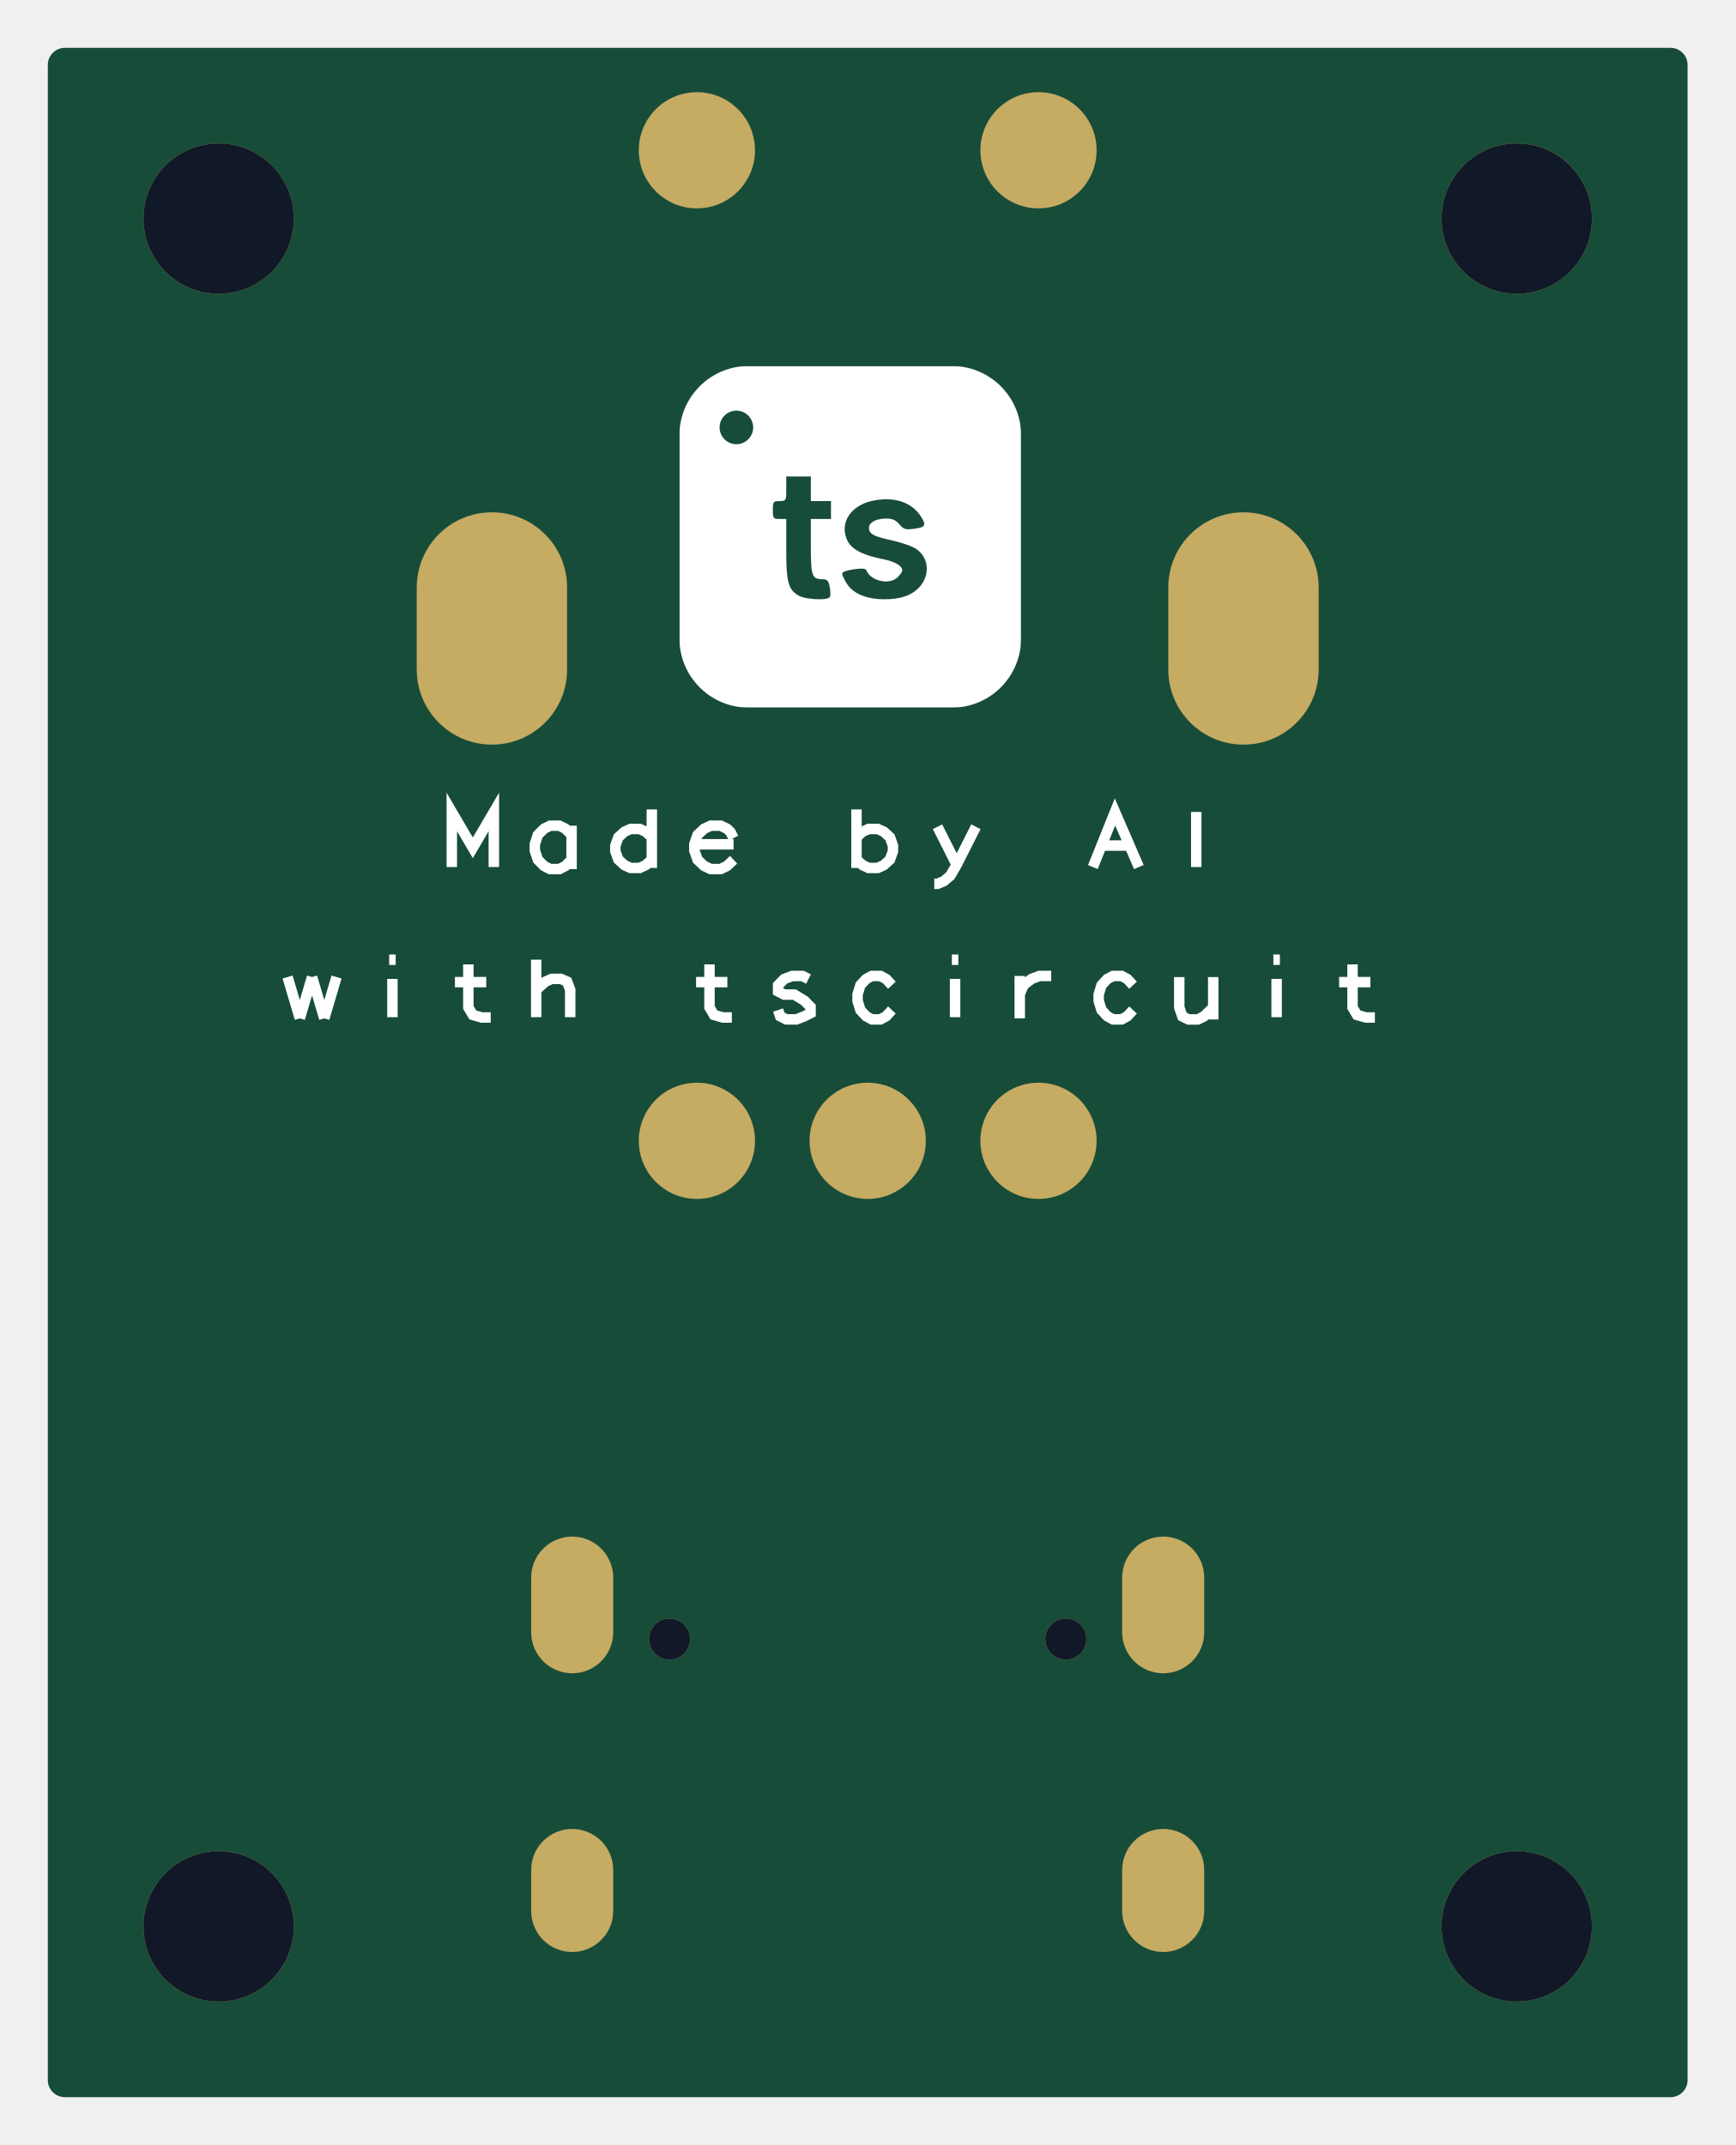
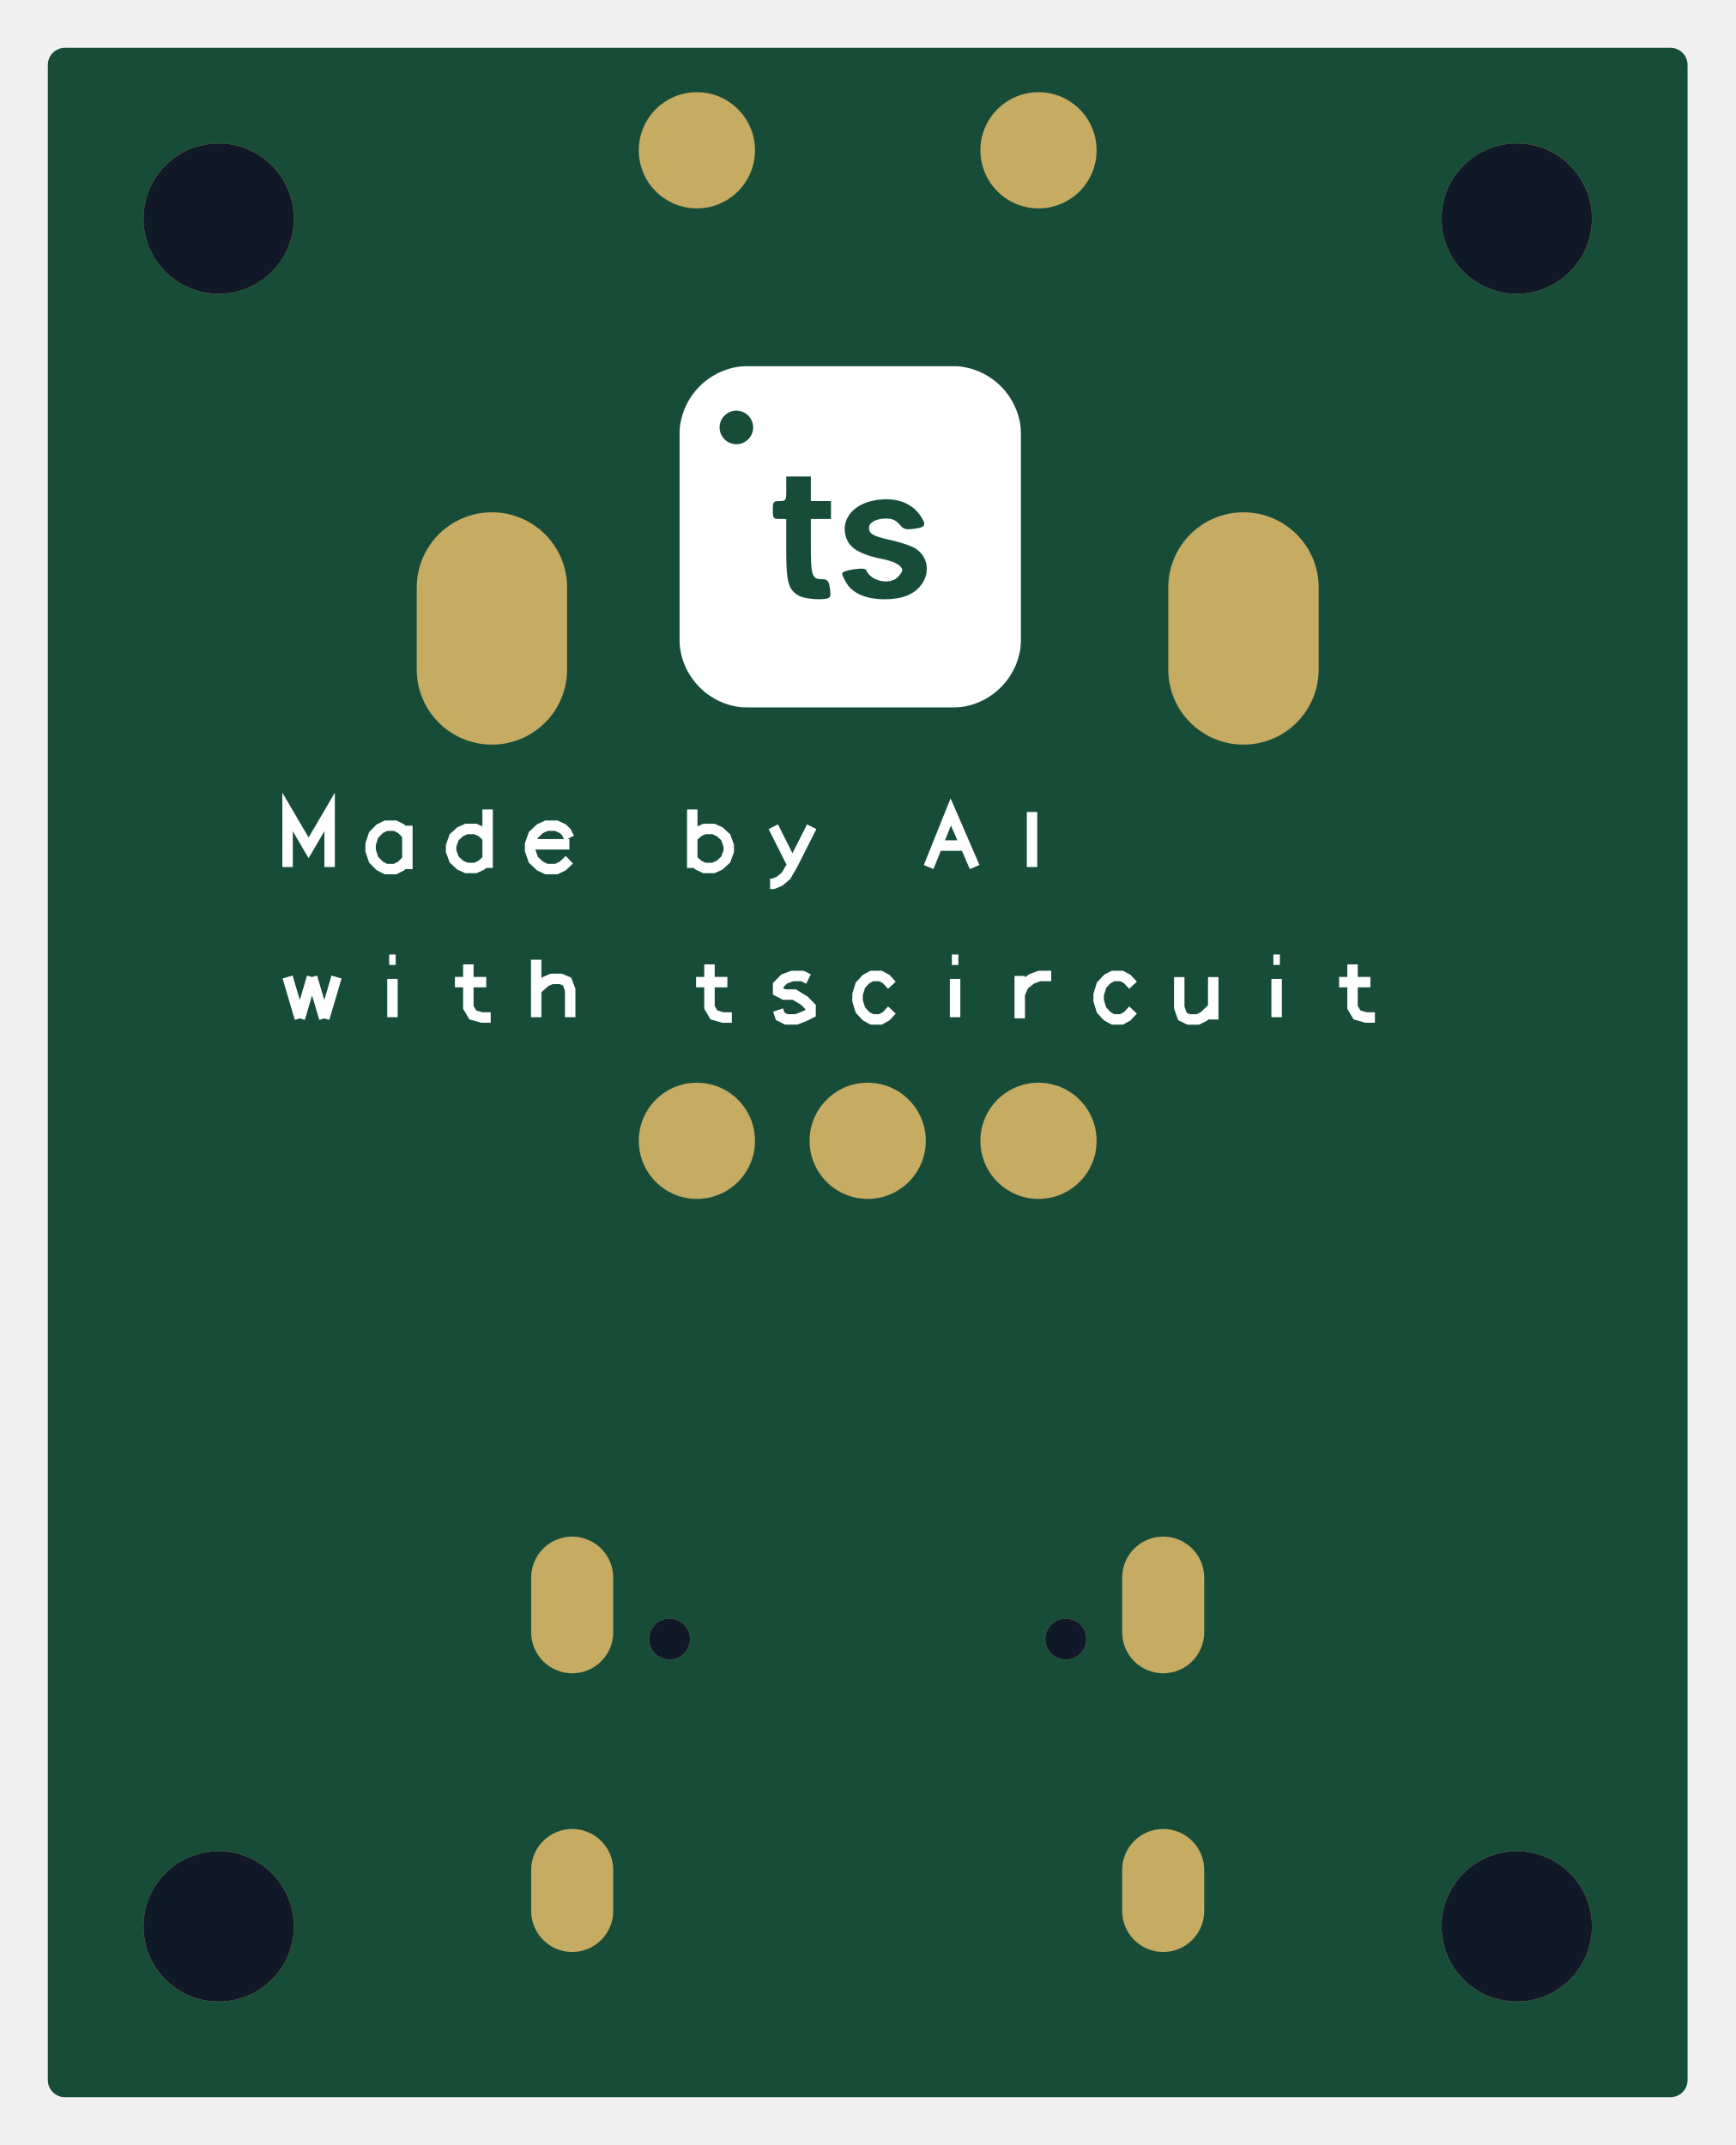
<svg xmlns="http://www.w3.org/2000/svg" xmlns:xlink="http://www.w3.org/1999/xlink" viewBox="-12700 -15700 25400 31400">
  <rect x="-12000" y="-15000" width="24000" height="30000" rx="250" fill="#174c38" />
  <g transform="scale(-1 1)">
    <g color="#c6ab63">
      <defs>
        <circle cx="0" cy="0" r="300" id="dial-B_Mask-gbr_pad-11" />
        <rect x="-599.999" y="-899.998" width="1199.998" height="1799.996" rx="599.999" ry="599.999" id="dial-B_Mask-gbr_pad-12" />
        <rect x="-599.999" y="-999.998" width="1199.998" height="1999.996" rx="599.999" ry="599.999" id="dial-B_Mask-gbr_pad-14" />
        <circle cx="0" cy="0" r="1100" id="dial-B_Mask-gbr_pad-20" />
        <circle cx="0" cy="0" r="850" id="dial-B_Mask-gbr_pad-21" />
        <rect x="-1100" y="-1700" width="2200" height="3400" rx="1100" ry="1100" id="dial-B_Mask-gbr_pad-22" />
      </defs>
      <g transform="scale(1,-1)" fill="currentColor" stroke="currentColor">
        <use xlink:href="#dial-B_Mask-gbr_pad-11" x="-2899.918" y="-8294.433" />
        <use xlink:href="#dial-B_Mask-gbr_pad-11" x="2899.918" y="-8294.433" />
        <use xlink:href="#dial-B_Mask-gbr_pad-12" x="4325.112" y="-11974.131" />
        <use xlink:href="#dial-B_Mask-gbr_pad-14" x="4325.112" y="-7794.307" />
        <use xlink:href="#dial-B_Mask-gbr_pad-14" x="-4325.112" y="-7794.307" />
        <use xlink:href="#dial-B_Mask-gbr_pad-12" x="-4325.112" y="-11974.131" />
        <use xlink:href="#dial-B_Mask-gbr_pad-20" x="-9500" y="-12500" />
        <use xlink:href="#dial-B_Mask-gbr_pad-20" x="-9500" y="12500" />
        <use xlink:href="#dial-B_Mask-gbr_pad-20" x="9500" y="-12500" />
        <use xlink:href="#dial-B_Mask-gbr_pad-20" x="9500" y="12500" />
        <use xlink:href="#dial-B_Mask-gbr_pad-21" x="-2500" y="-1000" />
        <use xlink:href="#dial-B_Mask-gbr_pad-21" x="0" y="-1000" />
        <use xlink:href="#dial-B_Mask-gbr_pad-21" x="2500" y="-1000" />
        <use xlink:href="#dial-B_Mask-gbr_pad-21" x="-2500" y="13500" />
        <use xlink:href="#dial-B_Mask-gbr_pad-21" x="2500" y="13500" />
        <use xlink:href="#dial-B_Mask-gbr_pad-22" x="-5500" y="6500" />
        <use xlink:href="#dial-B_Mask-gbr_pad-22" x="5500" y="6500" />
      </g>
    </g>
    <g color="white">
      <defs>
        <mask id="dial-B_SilkScreen-gbr_clear-1" fill="#000" stroke="#000">
          <g>
            <rect x="-2244.6" y="5341.7" width="5000" height="5000" fill="#fff" />
            <path d="M 2167.165 9443.007 2166.64 9459.037 2165.068 9474.999 2162.455 9490.823 2158.813 9506.443 2154.157 9521.791 2148.508 9536.802 2141.888 9551.411 2134.328 9565.556 2125.858 9579.176 2116.516 9592.213 2106.341 9604.612 2095.377 9616.318 2083.671 9627.282 2071.273 9637.457 2058.236 9646.799 2044.616 9655.268 2030.471 9662.829 2015.862 9669.448 2000.851 9675.098 1985.503 9679.754 1969.883 9683.396 1954.058 9686.008 1938.097 9687.58 1922.067 9688.105 1906.036 9687.58 1890.075 9686.008 1874.25 9683.396 1858.631 9679.754 1843.282 9675.098 1828.272 9669.448 1813.663 9662.829 1799.518 9655.268 1785.897 9646.799 1772.86 9637.457 1760.462 9627.282 1748.756 9616.318 1737.792 9604.612 1727.617 9592.213 1718.275 9579.176 1709.806 9565.556 1702.245 9551.411 1695.626 9536.802 1689.976 9521.791 1685.32 9506.443 1681.678 9490.823 1679.065 9474.999 1677.493 9459.037 1676.969 9443.007 1677.493 9426.977 1679.065 9411.015 1681.678 9395.191 1685.32 9379.571 1689.976 9364.223 1695.626 9349.212 1702.245 9334.603 1709.806 9320.458 1718.275 9306.838 1727.617 9293.801 1737.792 9281.403 1748.756 9269.697 1760.462 9258.733 1772.86 9248.558 1785.897 9239.216 1799.518 9230.746 1813.663 9223.185 1828.272 9216.566 1843.282 9210.916 1858.631 9206.261 1874.25 9202.619 1890.075 9200.006 1906.036 9198.434 1922.067 9197.909 1938.097 9198.434 1954.058 9200.006 1969.883 9202.619 1985.503 9206.261 2000.851 9210.916 2015.862 9216.566 2030.471 9223.185 2044.616 9230.746 2058.236 9239.216 2071.273 9248.558 2083.671 9258.733 2095.377 9269.697 2106.341 9281.403 2116.516 9293.801 2125.858 9306.838 2134.328 9320.458 2141.888 9334.603 2148.508 9349.212 2154.157 9364.223 2158.813 9379.571 2162.455 9395.191 2165.068 9411.015 2166.64 9426.977 2167.165 9443.007" />
            <path d="M 1387.675 8233.945 1387.507 8262.916 1386.56 8291.87 1383.266 8320.632 1372.203 8347.085 1347.341 8360.895 1318.598 8364.195 1289.632 8364.664 1258.233 8365.062 1227.211 8369.343 1203.705 8388.785 1195.419 8418.927 1192.774 8450.209 1191.883 8481.599 1191.631 8513.002 1191.596 8544.406 1191.596 8724.141 832.119 8724.141 832.119 8364.664 538.001 8364.664 538.001 8103.226 832.119 8103.226 832.119 7701.269 832.086 7669.081 831.973 7636.893 831.752 7604.706 831.389 7572.521 830.837 7540.338 830.034 7508.16 828.894 7475.993 827.295 7443.845 825.057 7411.736 821.901 7379.705 817.378 7347.84 810.706 7316.362 800.464 7285.88 784.222 7258.204 759.893 7237.425 729.841 7226.227 697.985 7221.843 665.818 7220.873 635.528 7219.442 606.302 7211.83 583.664 7192.174 570.65 7164.869 562.526 7135.65 556.393 7105.939 551.689 7076.581 548.515 7047.019 547.027 7017.326 547.897 6987.617 554.688 6958.89 580.238 6942.76 610.088 6935.48 640.574 6931.469 671.253 6929.34 701.996 6928.539 732.75 6928.796 763.482 6929.971 794.17 6931.999 824.791 6934.865 855.318 6938.605 885.711 6943.306 915.908 6949.131 945.796 6956.37 975.135 6965.569 1003.276 6977.909 1031.341 6994.278 1058.033 7012.793 1082.638 7033.993 1104.379 7058.113 1122.72 7084.91 1137.608 7113.775 1149.415 7144.038 1158.691 7175.175 1165.976 7206.84 1171.714 7238.823 1176.252 7270.999 1179.851 7303.295 1182.709 7335.665 1184.975 7368.082 1186.766 7400.528 1188.169 7432.994 1189.255 7465.472 1190.081 7497.958 1190.69 7530.448 1191.119 7562.942 1191.397 7595.437 1191.549 7627.933 1191.596 7660.429 1191.596 8103.226 1289.632 8103.226 1318.598 8103.695 1347.341 8106.995 1372.202 8120.806 1383.266 8147.259 1386.56 8176.02 1387.507 8204.974 1387.675 8233.945" />
            <path d="M 374.482 7306.533 353.117 7327.144 324.39 7338.633 294.676 7347.326 264.539 7354.43 234.151 7360.376 203.588 7365.341 172.888 7369.374 142.074 7372.416 111.167 7374.277 80.209 7374.496 49.39 7371.763 22.825 7358.344 10.05 7329.053 -7.458 7302.31 -28.753 7278.462 -52.97 7257.579 -79.411 7239.586 -107.545 7224.369 -136.97 7211.827 -167.378 7201.898 -198.516 7194.575 -230.162 7189.909 -262.093 7188.019 -294.06 7189.097 -325.75 7193.411 -356.74 7201.298 -386.44 7213.134 -414.049 7229.242 -438.571 7249.733 -459.522 7272.117 -478.939 7295.845 -496.284 7321.116 -507.747 7349.256 -500.275 7379.878 -481.944 7405.724 -458.157 7426.768 -431.602 7444.232 -403.474 7459.05 -374.361 7471.833 -344.582 7482.983 -314.33 7492.779 -283.728 7501.421 -252.858 7509.054 -221.78 7515.792 -190.6 7522.302 -159.504 7529.198 -128.506 7536.522 -97.624 7544.324 -66.883 7552.66 -36.311 7561.599 -5.947 7571.218 24.162 7581.608 53.953 7592.876 83.345 7605.147 112.23 7618.566 140.466 7633.298 167.867 7649.529 194.187 7667.457 219.114 7687.274 242.263 7709.136 263.201 7733.122 281.492 7759.179 296.782 7787.102 309.446 7816.291 319.909 7846.34 327.974 7877.117 333.467 7908.454 336.238 7940.149 336.181 7971.963 333.243 8003.641 327.425 8034.918 318.789 8065.538 307.448 8095.263 293.557 8123.885 277.3 8151.235 258.882 8177.178 238.509 8201.619 216.391 8224.492 192.725 8245.761 167.699 8265.412 141.485 8283.449 114.24 8299.889 86.106 8314.758 57.213 8328.092 27.676 8339.931 -2.404 8350.316 -32.934 8359.293 -63.832 8366.909 -94.791 8373.361 -125.931 8378.874 -157.229 8383.408 -188.658 8386.917 -220.188 8389.354 -251.784 8390.67 -283.408 8390.816 -315.013 8389.738 -346.549 8387.384 -377.956 8383.7 -409.171 8378.633 -440.118 8372.132 -470.716 8364.148 -500.874 8354.637 -530.494 8343.564 -559.468 8330.899 -587.685 8316.625 -615.026 8300.739 -641.372 8283.254 -666.607 8264.199 -690.615 8243.622 -713.294 8221.587 -734.551 8198.177 -754.308 8173.489 -772.508 8147.631 -788.92 8122.107 -804.421 8096.021 -818.103 8068.947 -827.458 8040.152 -824.431 8010.485 -802.95 7989.7 -774.907 7978.259 -745.478 7970.892 -715.63 7965.432 -685.613 7960.978 -654.924 7957.017 -624.14 7953.894 -593.234 7952.558 -562.421 7954.97 -532.975 7964.157 -507.052 7980.915 -484.558 8002.135 -463.891 8025.161 -442.77 8047.72 -419.375 8067.897 -393.394 8084.592 -365.071 8096.895 -335.181 8104.681 -304.538 8108.644 -273.652 8109.762 -242.047 8108.883 -210.549 8106.145 -179.298 8101.357 -148.491 8094.26 -118.427 8084.495 -89.596 8071.554 -62.863 8054.728 -39.854 8033.134 -23.508 8006.221 -17.551 7975.36 -20.544 7944.343 -31.899 7915.416 -52.088 7891.762 -77.533 7873.752 -105.366 7859.642 -134.318 7847.974 -163.857 7837.872 -193.735 7828.818 -223.826 7820.494 -254.056 7812.694 -284.384 7805.28 -314.78 7798.153 -345.227 7791.246 -374.824 7784.354 -404.306 7776.987 -433.676 7769.184 -462.933 7760.967 -492.072 7752.344 -521.086 7743.309 -549.96 7733.835 -578.671 7723.876 -607.176 7713.345 -635.401 7702.087 -663.186 7689.786 -690.058 7675.622 -716.599 7658.108 -741.661 7638.539 -764.993 7616.937 -786.342 7593.374 -805.466 7567.974 -822.151 7540.909 -836.218 7512.395 -847.532 7482.681 -856.008 7452.037 -861.607 7420.739 -864.334 7389.06 -864.226 7357.264 -861.352 7325.598 -855.799 7294.29 -847.67 7263.549 -837.08 7233.566 -824.153 7204.514 -809.02 7176.547 -791.815 7149.804 -772.679 7124.407 -751.756 7100.461 -729.192 7078.052 -705.137 7057.253 -679.74 7038.116 -653.148 7020.676 -625.505 7004.952 -596.953 6990.948 -566.848 6978.406 -536.065 6967.628 -504.768 6958.449 -473.081 6950.719 -441.1 6944.309 -408.901 6939.106 -376.541 6935.014 -344.068 6931.946 -311.519 6929.83 -278.925 6928.602 -246.309 6928.203 -214.889 6928.603 -183.491 6929.83 -152.139 6931.931 -120.862 6934.956 -89.696 6938.957 -58.68 6943.994 -27.864 6950.131 2.697 6957.436 32.933 6965.983 62.765 6975.848 92.097 6987.112 120.815 6999.858 148.788 7014.164 175.862 7030.107 201.86 7047.747 226.586 7067.128 249.827 7088.266 271.361 7111.14 290.968 7135.684 308.449 7161.785 324.603 7189.395 339.77 7217.56 353.837 7246.289 366.334 7275.73 374.482 7306.533" />
          </g>
        </mask>
      </defs>
      <g transform="scale(1,-1)" fill="currentColor" stroke="currentColor">
        <g mask="url(#dial-B_SilkScreen-gbr_clear-1)">
          <path d="M 2755.4 9328.628 2754.889 9361.103 2753.353 9393.546 2750.788 9425.924 2747.191 9458.204 2742.562 9490.351 2736.901 9522.334 2730.214 9554.117 2722.505 9585.668 2713.781 9616.954 2704.051 9647.941 2693.324 9678.598 2681.613 9708.893 2668.931 9738.793 2655.291 9768.27 2640.709 9797.292 2625.202 9825.83 2608.787 9853.856 2591.481 9881.341 2573.305 9908.257 2554.277 9934.579 2534.418 9960.28 2513.749 9985.334 2492.292 10009.717 2470.069 10033.403 2447.103 10056.369 2423.417 10078.592 2399.034 10100.049 2373.98 10120.718 2348.279 10140.577 2321.957 10159.605 2295.041 10177.781 2267.556 10195.087 2239.53 10211.502 2210.992 10227.009 2181.97 10241.591 2152.493 10255.231 2122.593 10267.913 2092.298 10279.624 2061.641 10290.351 2030.654 10300.081 1999.368 10308.805 1967.817 10316.514 1936.034 10323.201 1904.051 10328.862 1871.904 10333.491 1839.624 10337.088 1807.246 10339.653 1774.803 10341.189 1742.328 10341.7 -1231.528 10341.7 -1264.003 10341.189 -1296.446 10339.654 -1328.824 10337.088 -1361.104 10333.491 -1393.251 10328.862 -1425.234 10323.202 -1457.017 10316.515 -1488.568 10308.806 -1519.854 10300.082 -1550.842 10290.351 -1581.498 10279.625 -1611.793 10267.914 -1641.694 10255.232 -1671.17 10241.592 -1700.193 10227.01 -1728.731 10211.503 -1756.756 10195.088 -1784.242 10177.782 -1811.158 10159.606 -1837.48 10140.578 -1863.181 10120.719 -1888.236 10100.051 -1912.618 10078.594 -1936.304 10056.371 -1959.271 10033.404 -1981.494 10009.718 -2002.951 9985.336 -2023.619 9960.281 -2043.478 9934.58 -2062.506 9908.258 -2080.682 9881.341 -2097.988 9853.856 -2114.403 9825.831 -2129.91 9797.292 -2144.492 9768.27 -2158.131 9738.794 -2170.814 9708.893 -2182.525 9678.598 -2193.251 9647.942 -2202.981 9616.954 -2211.705 9585.668 -2219.414 9554.117 -2226.102 9522.334 -2231.762 9490.351 -2236.391 9458.204 -2239.988 9425.924 -2242.554 9393.546 -2244.089 9361.103 -2244.6 9328.628 -2244.6 6354.772 -2244.089 6322.297 -2242.554 6289.854 -2239.988 6257.476 -2236.391 6225.196 -2231.762 6193.048 -2226.102 6161.066 -2219.415 6129.283 -2211.706 6097.731 -2202.982 6066.446 -2193.252 6035.458 -2182.525 6004.801 -2170.815 5974.506 -2158.132 5944.605 -2144.493 5915.129 -2129.911 5886.107 -2114.404 5857.568 -2097.989 5829.543 -2080.684 5802.058 -2062.507 5775.141 -2043.479 5748.818 -2023.621 5723.118 -2002.952 5698.063 -1981.495 5673.681 -1959.272 5649.994 -1936.306 5627.028 -1912.619 5604.805 -1888.237 5583.348 -1863.182 5562.679 -1837.482 5542.821 -1811.159 5523.793 -1784.242 5505.616 -1756.757 5488.311 -1728.732 5471.896 -1700.193 5456.389 -1671.171 5441.807 -1641.695 5428.168 -1611.794 5415.485 -1581.499 5403.775 -1550.842 5393.048 -1519.854 5383.318 -1488.569 5374.594 -1457.017 5366.885 -1425.234 5360.198 -1393.252 5354.538 -1361.104 5349.909 -1328.824 5346.312 -1296.446 5343.746 -1264.003 5342.211 -1231.528 5341.7 1742.328 5341.7 1774.803 5342.211 1807.246 5343.746 1839.624 5346.312 1871.904 5349.909 1904.051 5354.538 1936.034 5360.198 1967.817 5366.886 1999.368 5374.595 2030.654 5383.319 2061.642 5393.049 2092.298 5403.775 2122.593 5415.486 2152.494 5428.169 2181.97 5441.808 2210.992 5456.39 2239.531 5471.897 2267.556 5488.312 2295.041 5505.618 2321.958 5523.794 2348.28 5542.822 2373.981 5562.681 2399.036 5583.349 2423.418 5604.806 2447.104 5627.029 2470.071 5649.996 2492.294 5673.682 2513.751 5698.064 2534.419 5723.119 2554.278 5748.82 2573.306 5775.142 2591.482 5802.058 2608.788 5829.544 2625.203 5857.569 2640.71 5886.107 2655.292 5915.13 2668.932 5944.606 2681.614 5974.507 2693.325 6004.802 2704.051 6035.458 2713.782 6066.446 2722.506 6097.732 2730.215 6129.283 2736.902 6161.066 2742.562 6193.049 2747.191 6225.196 2750.788 6257.476 2753.354 6289.854 2754.889 6322.297 2755.4 6354.772 2755.4 9328.628" />
        </g>
-         <path d="M 6087.29 3007.426 6087.29 3814.215 5779.62 3288.835 5471.953 3814.215 5471.953 3007.426 M 4334.103 3613.17 4334.103 2977.682 M 4334.103 3477.649 4424.228 3568.433 4513.01 3613.17 4647.524 3613.17 4737.647 3568.433 4827.77 3477.649 4872.162 3340.816 4872.162 3250.032 4827.77 3114.514 4737.647 3023.729 4647.524 2977.682 4513.01 2977.682 4424.228 3023.729 4334.103 3114.514 M 3159.649 3850.822 3159.649 2994.318 M 3159.649 3443.243 3249.089 3524.758 3337.2 3564.925 3470.698 3564.925 3560.141 3524.758 3649.586 3443.243 3693.639 3320.38 3693.639 3238.863 3649.586 3117.181 3560.141 3035.664 3470.698 2994.318 3337.2 2994.318 3249.089 3035.664 3159.649 3117.181 M 2537.487 3340.818 1962.823 3340.818 M 1962.823 3431.6 2010.234 3522.385 2059.08 3568.433 2153.899 3613.17 2297.565 3613.17 2393.821 3568.433 2490.077 3477.651 2537.487 3340.818 2537.487 3250.032 2490.077 3114.515 2393.821 3023.729 2297.565 2977.682 2153.899 2977.682 2059.08 3023.729 1962.823 3114.515 M 164.175 3850.822 164.175 2994.318 M 164.175 3443.243 74.732 3524.758 -13.379 3564.925 -146.874 3564.925 -236.321 3524.758 -325.765 3443.243 -369.816 3320.38 -369.816 3238.863 -325.765 3117.181 -236.321 3035.664 -146.874 2994.318 -13.379 2994.318 74.732 3035.664 164.175 3117.181 M -1021.784 3597.481 -1302.164 3040.144 M -1584.073 3597.481 -1302.164 3040.144 -1209.21 2880.906 -1115.498 2801.287 -1021.784 2762.052 -974.546 2762.052 M -3295.565 3007.426 -3619.378 3814.215 -3969.009 3007.426 M -3458.876 3322.12 -3789.987 3322.12 M -4808.775 3814.215 -4808.775 3007.426" fill="none" stroke-width="153" />
+         <path d="M 8490.817 3007.426 8490.817 3814.215 8183.147 3288.835 7875.48 3814.215 7875.48 3007.426 M 6737.631 3613.17 6737.631 2977.682 M 6737.631 3477.649 6827.755 3568.433 6916.538 3613.17 7051.052 3613.17 7141.174 3568.433 7231.298 3477.649 7275.689 3340.816 7275.689 3250.032 7231.298 3114.514 7141.174 3023.729 7051.052 2977.682 6916.538 2977.682 6827.755 3023.729 6737.631 3114.514 M 5563.176 3850.822 5563.176 2994.318 M 5563.176 3443.243 5652.617 3524.758 5740.728 3564.925 5874.225 3564.925 5963.668 3524.758 6053.113 3443.243 6097.166 3320.38 6097.166 3238.863 6053.113 3117.181 5963.668 3035.664 5874.225 2994.318 5740.728 2994.318 5652.617 3035.664 5563.176 3117.181 M 4941.015 3340.818 4366.351 3340.818 M 4366.351 3431.6 4413.761 3522.385 4462.607 3568.433 4557.427 3613.17 4701.093 3613.17 4797.348 3568.433 4893.604 3477.651 4941.015 3340.818 4941.015 3250.032 4893.604 3114.515 4797.348 3023.729 4701.093 2977.682 4557.427 2977.682 4462.607 3023.729 4366.351 3114.515 M 2567.702 3850.822 2567.702 2994.318 M 2567.702 3443.243 2478.259 3524.758 2390.148 3564.925 2256.654 3564.925 2167.206 3524.758 2077.762 3443.243 2033.711 3320.38 2033.711 3238.863 2077.762 3117.181 2167.206 3035.664 2256.654 2994.318 2390.148 2994.318 2478.259 3035.664 2567.702 3117.181 M 1381.744 3597.481 1101.363 3040.144 M 819.454 3597.481 1101.363 3040.144 1194.317 2880.906 1288.03 2801.287 1381.744 2762.052 1428.982 2762.052 M -892.038 3007.426 -1215.851 3814.215 -1565.481 3007.426 M -1055.348 3322.12 -1386.46 3322.12 M -2405.247 3814.215 -2405.247 3007.426" fill="none" stroke-width="153" />
        <path d="M 8490.819 1397.481 8311.71 792.254 M 8132.6 1397.481 8311.71 792.254 M 8132.6 1397.481 7953.487 792.254 M 7774.377 1397.481 7953.487 792.254 M 7003.709 1650.822 6908.509 1650.822 M 6956.167 1370.154 6956.167 809.988 M 5845.064 1582.256 5845.064 953.107 5779.625 842.706 5648.739 805.191 5517.856 805.191 M 6041.387 1322.899 5583.297 1322.899 M 4851.825 1650.822 4851.825 809.988 M 4851.825 1210.11 4716.289 1330.722 4625.519 1370.158 4489.984 1370.158 4399.828 1330.722 4354.441 1210.11 4354.441 809.988 M 2315.599 1582.256 2315.599 953.107 2250.159 842.706 2119.274 805.191 1988.39 805.191 M 2511.921 1322.899 2053.832 1322.899 M 865.977 1368.433 954.988 1413.17 1103.339 1413.17 1222.019 1368.433 1311.028 1277.651 1311.028 1186.867 1222.019 1140.818 1073.67 1140.818 925.32 1050.032 836.305 959.249 836.305 868.464 925.32 823.729 1044.001 777.682 1192.347 777.682 1281.358 823.729 1311.028 914.515 M -354.418 1277.651 -270.133 1368.433 -187.106 1413.17 -61.307 1413.17 22.979 1368.433 107.262 1277.651 148.776 1140.818 148.776 1050.032 107.262 914.515 22.979 823.729 -61.307 777.682 -187.106 777.682 -270.133 823.729 -354.418 914.515 M -1231.709 1650.822 -1326.909 1650.822 M -1279.252 1370.154 -1279.252 809.988 M -2225.409 1413.17 -2225.409 793.353 M -2225.409 1147.535 -2283.007 1280.993 -2398.202 1369.538 -2513.396 1413.17 -2686.187 1413.17 M -3883.883 1277.651 -3799.598 1368.433 -3716.571 1413.17 -3590.772 1413.17 -3506.486 1368.433 -3422.204 1277.651 -3380.689 1140.818 -3380.689 1050.032 -3422.204 914.515 -3506.486 823.729 -3590.772 777.682 -3716.571 777.682 -3799.598 823.729 -3883.883 914.515 M -4560.082 1396.319 -4560.082 953.601 -4605.468 821.419 -4695.617 776.505 -4831.154 776.505 -4921.928 821.419 -5057.467 953.601 M -5057.467 1396.319 -5057.467 776.505 M -5937.663 1650.822 -6032.863 1650.822 M -5985.206 1370.154 -5985.206 809.988 M -7096.308 1582.256 -7096.308 953.107 -7161.748 842.706 -7292.633 805.191 -7423.517 805.191 M -6899.986 1322.899 -7358.075 1322.899" fill="none" stroke-width="153" />
      </g>
    </g>
    <g color="#111827">
      <defs>
        <circle cx="0" cy="0" r="300" id="dial-drill_npth-drl_pad-10" />
        <circle cx="0" cy="0" r="1100" id="dial-drill_npth-drl_pad-11" />
      </defs>
      <g transform="scale(1,-1)" fill="currentColor" stroke="currentColor">
        <use xlink:href="#dial-drill_npth-drl_pad-10" x="-2899.9" y="-8294.4" />
        <use xlink:href="#dial-drill_npth-drl_pad-10" x="2899.9" y="-8294.4" />
        <use xlink:href="#dial-drill_npth-drl_pad-11" x="-9500" y="-12500" />
        <use xlink:href="#dial-drill_npth-drl_pad-11" x="-9500" y="12500" />
        <use xlink:href="#dial-drill_npth-drl_pad-11" x="9500" y="-12500" />
        <use xlink:href="#dial-drill_npth-drl_pad-11" x="9500" y="12500" />
      </g>
    </g>
  </g>
</svg>
